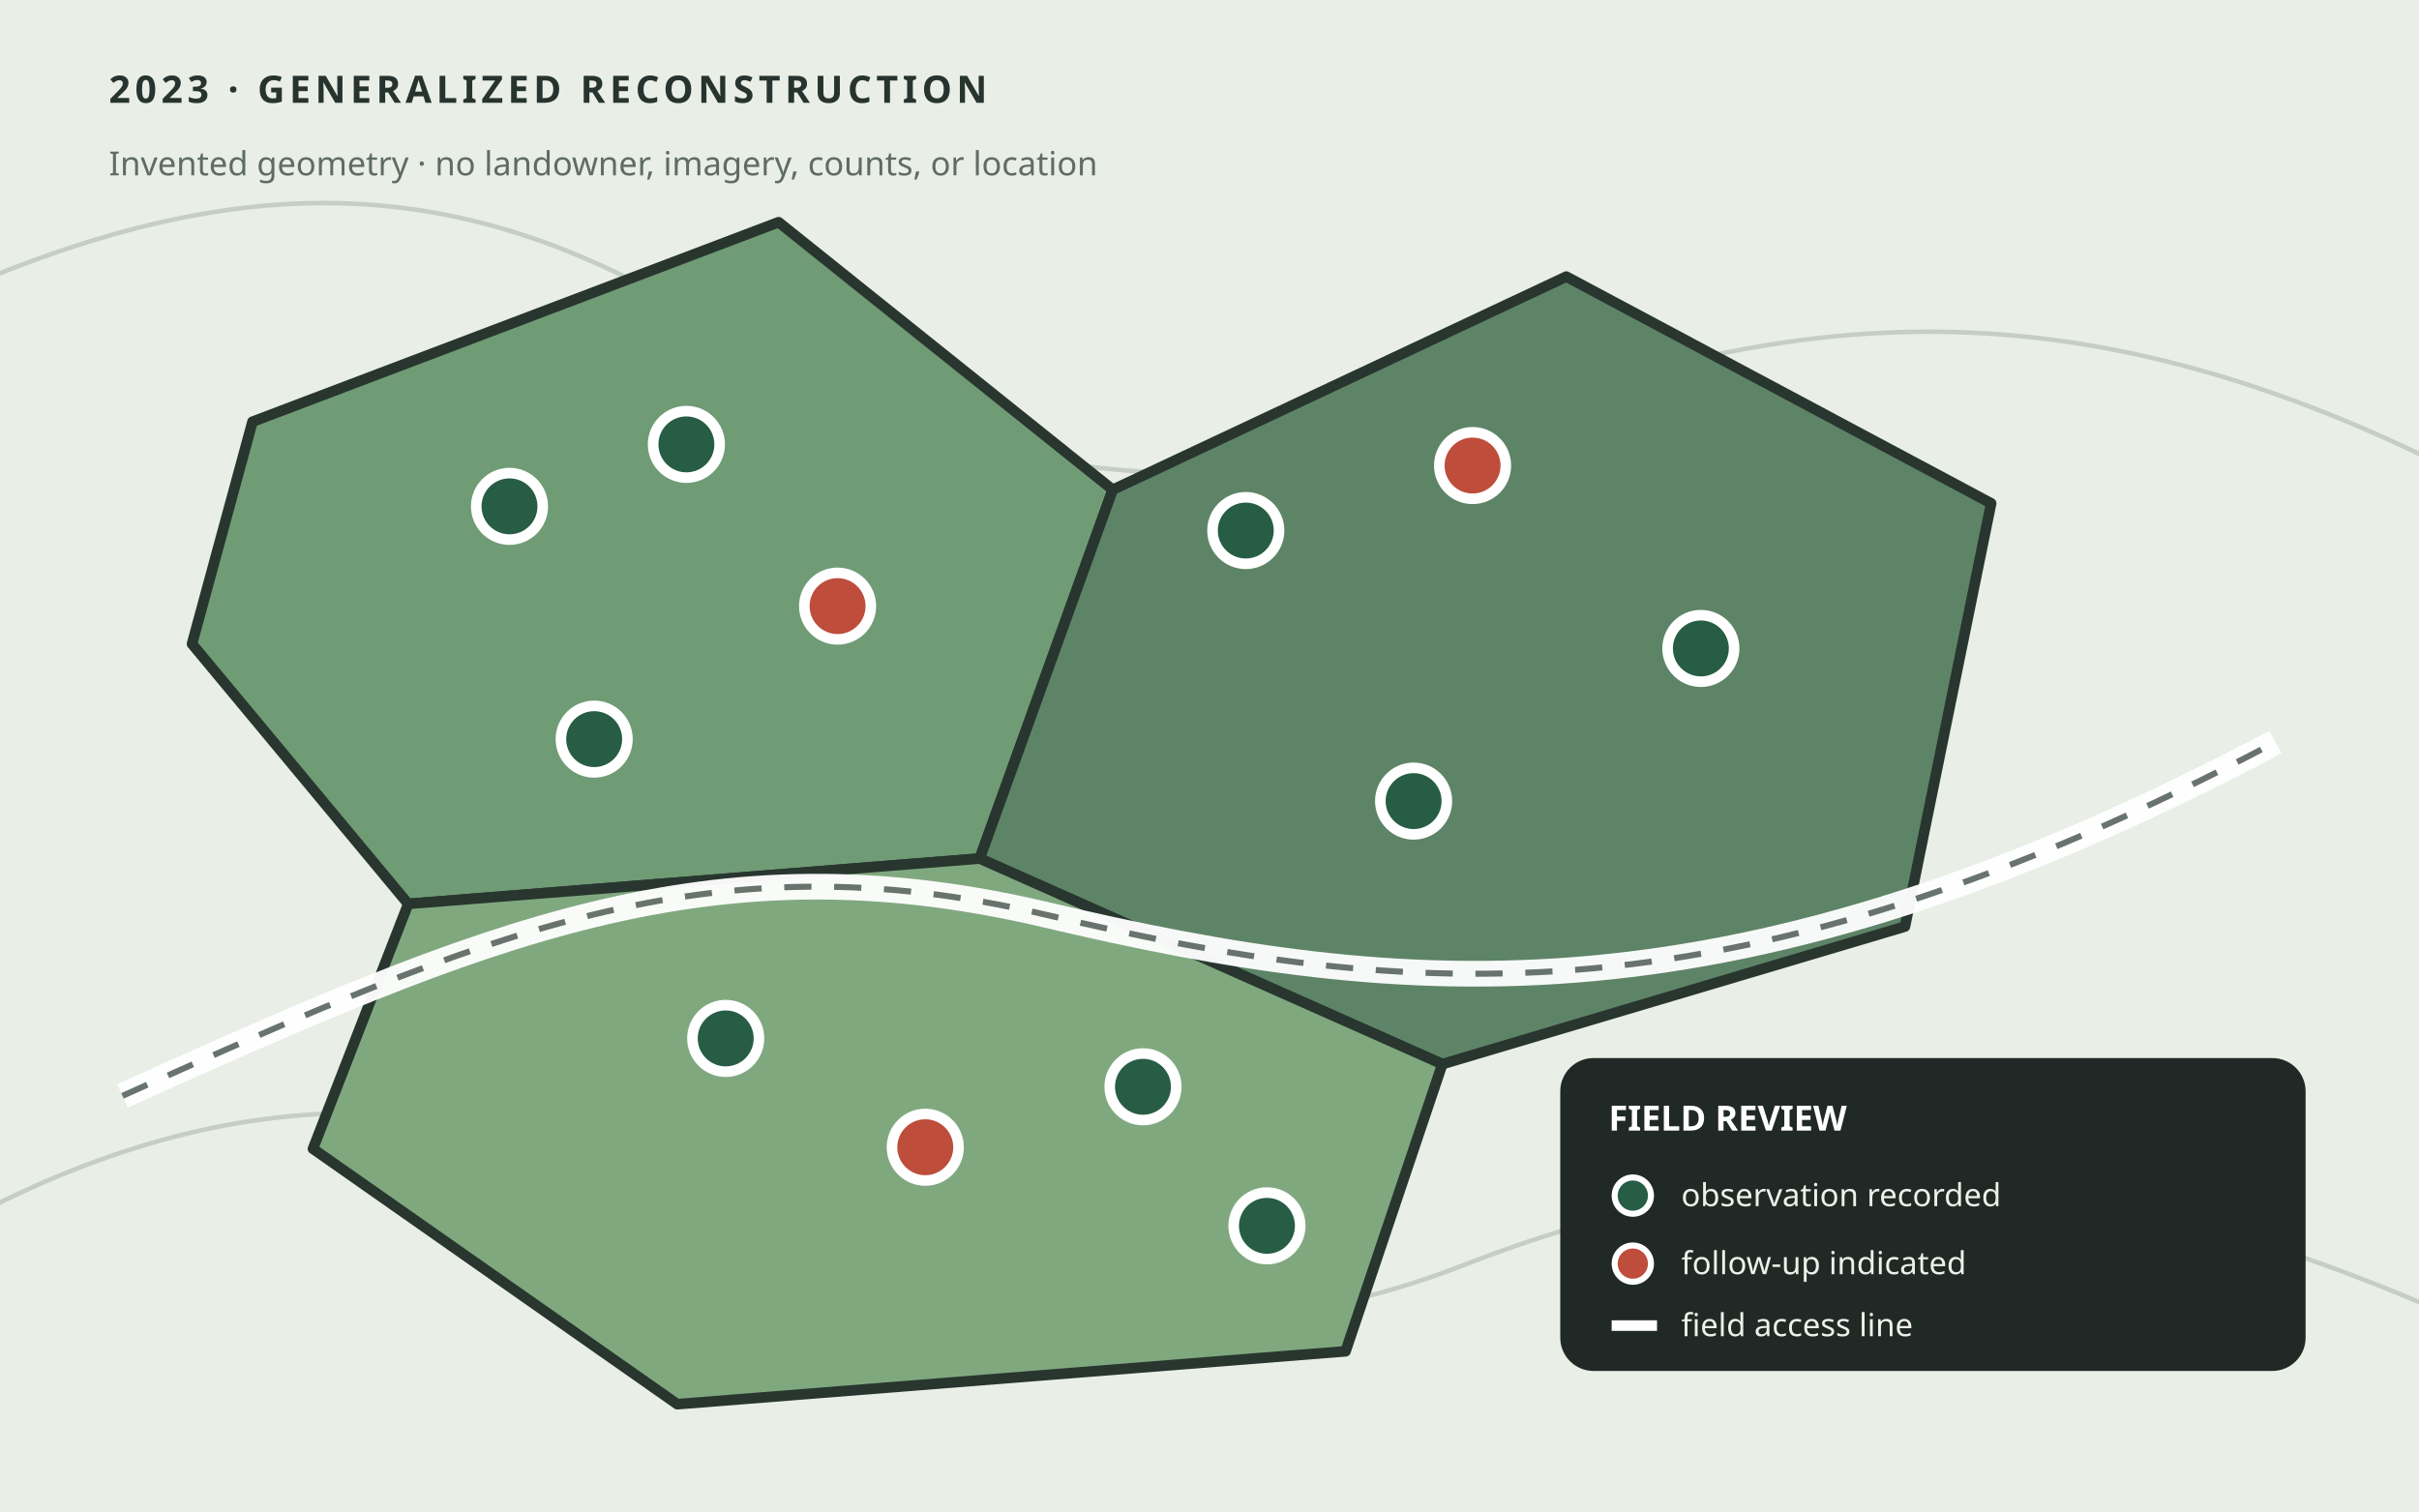
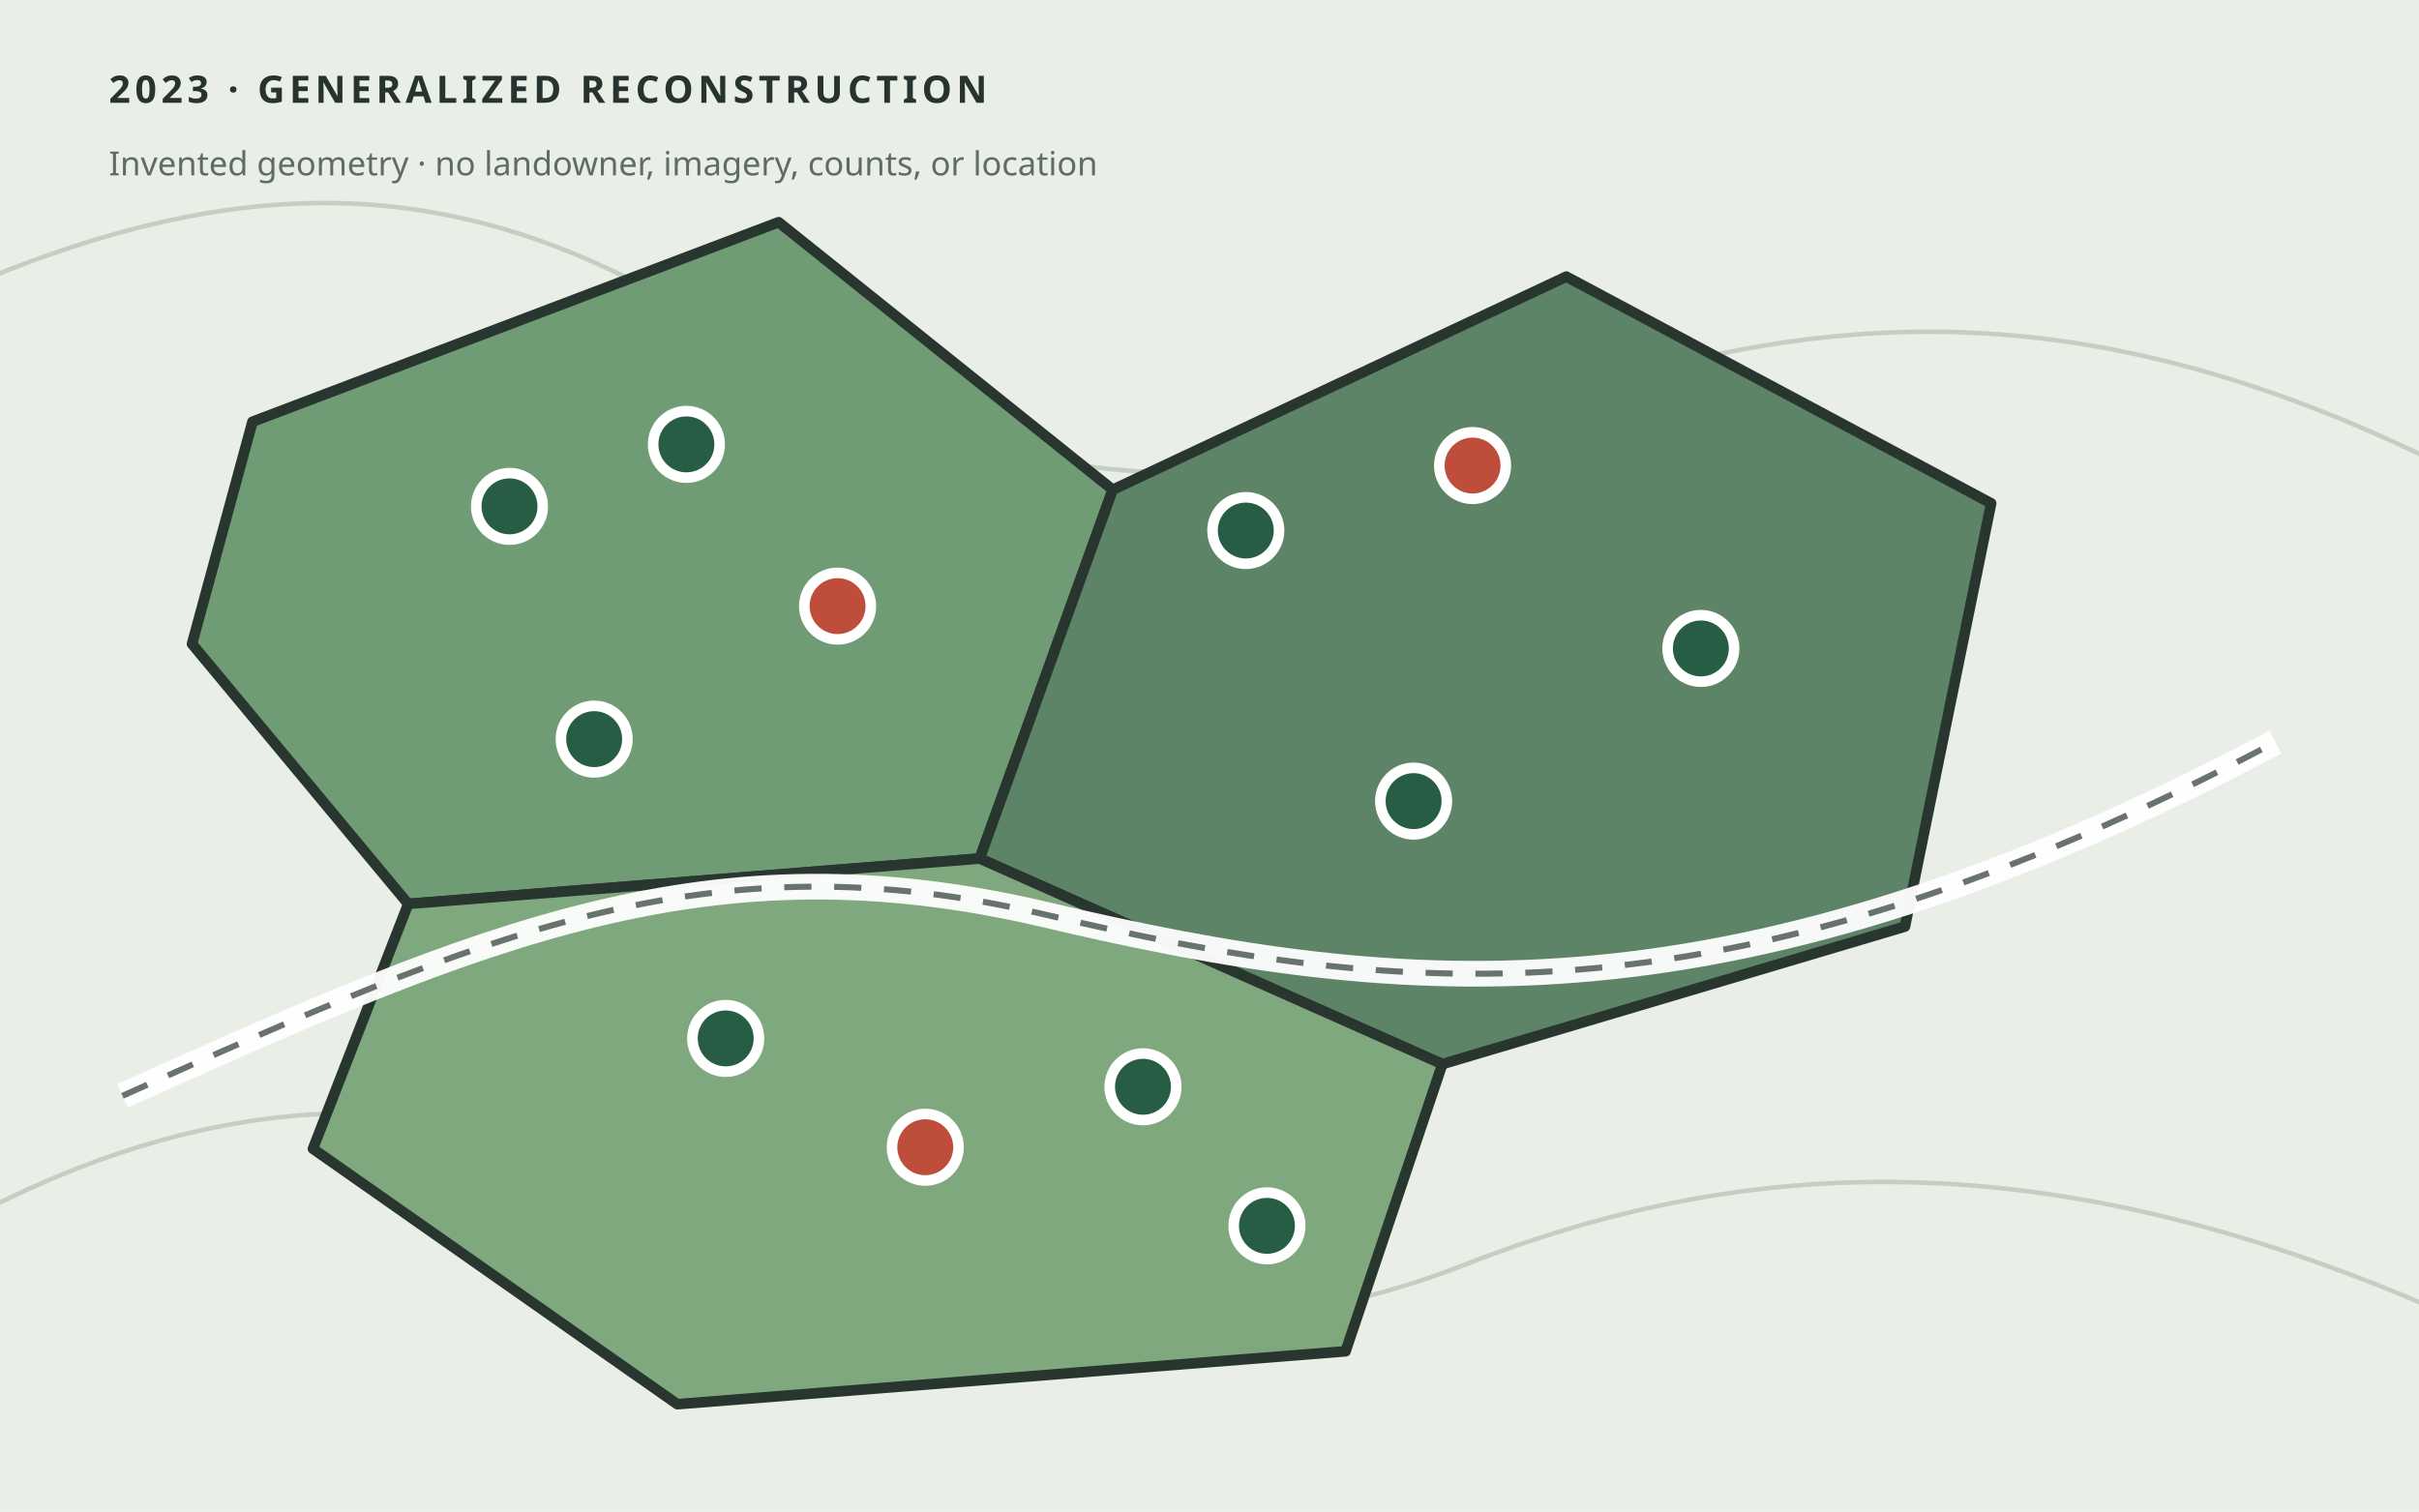
<svg xmlns="http://www.w3.org/2000/svg" width="1600" height="1000" viewBox="0 0 1600 1000" role="img" aria-labelledby="title desc">
  <rect width="1600" height="1000" fill="#e9eee7" />
  <g fill="none" stroke="#c5cec2" stroke-width="3">
    <path d="M-20 189c191-81 334-72 492 27s329 128 520 60 373-94 628 34" />
    <path d="M-28 810c203-110 359-82 503-11s314 108 493 38 383-89 663 38" />
  </g>
  <g stroke="#28362f" stroke-width="7" stroke-linejoin="round">
    <path d="m167 279 348-132 221 177-88 244-378 30-143-172Z" fill="#6f9b75" />
    <path d="m736 324 300-141 281 150-57 280-306 91-306-136Z" fill="#5e8467" />
    <path d="m270 598 378-30 306 136-64 190-442 35-241-169Z" fill="#80a87f" />
  </g>
  <path d="M81 725c240-108 388-172 610-120 241 57 455 76 814-114" fill="none" stroke="#fff" stroke-width="17" opacity=".95" />
  <path d="M81 725c240-108 388-172 610-120 241 57 455 76 814-114" fill="none" stroke="#68736e" stroke-width="4" stroke-dasharray="18 15" />
  <g stroke="#ffffff" stroke-width="7">
    <circle cx="337" cy="335" r="22" fill="#275d45" />
    <circle cx="454" cy="294" r="22" fill="#275d45" />
    <circle cx="554" cy="401" r="22" fill="#be4d3c" />
    <circle cx="393" cy="489" r="22" fill="#275d45" />
    <circle cx="824" cy="351" r="22" fill="#275d45" />
    <circle cx="974" cy="308" r="22" fill="#be4d3c" />
    <circle cx="1125" cy="429" r="22" fill="#275d45" />
    <circle cx="935" cy="530" r="22" fill="#275d45" />
    <circle cx="480" cy="687" r="22" fill="#275d45" />
    <circle cx="612" cy="759" r="22" fill="#be4d3c" />
    <circle cx="756" cy="719" r="22" fill="#275d45" />
    <circle cx="838" cy="811" r="22" fill="#275d45" />
  </g>
-   <g transform="translate(1032 700)">
-     <rect width="493" height="207" rx="22" fill="#17201c" opacity=".95" />
-     <text x="32" y="48" fill="#ffffff" font-family="system-ui, sans-serif" font-size="23" font-weight="700">FIELD REVIEW</text>
-     <g font-family="system-ui, sans-serif" font-size="21" fill="#eef1e9">
-       <circle cx="48" cy="91" r="12" fill="#275d45" stroke="#fff" stroke-width="4" />
-       <text x="80" y="98">observation recorded</text>
-       <circle cx="48" cy="136" r="12" fill="#be4d3c" stroke="#fff" stroke-width="4" />
-       <text x="80" y="143">follow-up indicated</text>
-       <path d="M34 177h30" stroke="#fff" stroke-width="7" />
-       <text x="80" y="184">field access line</text>
-     </g>
-   </g>
  <g transform="translate(72 68)" font-family="system-ui, sans-serif">
    <text fill="#27332e" font-size="25" font-weight="700" letter-spacing="3">2023 · GENERALIZED RECONSTRUCTION</text>
    <text y="48" fill="#5f6b66" font-size="22">Invented geometry · no landowner, imagery, counts, or location</text>
  </g>
</svg>
